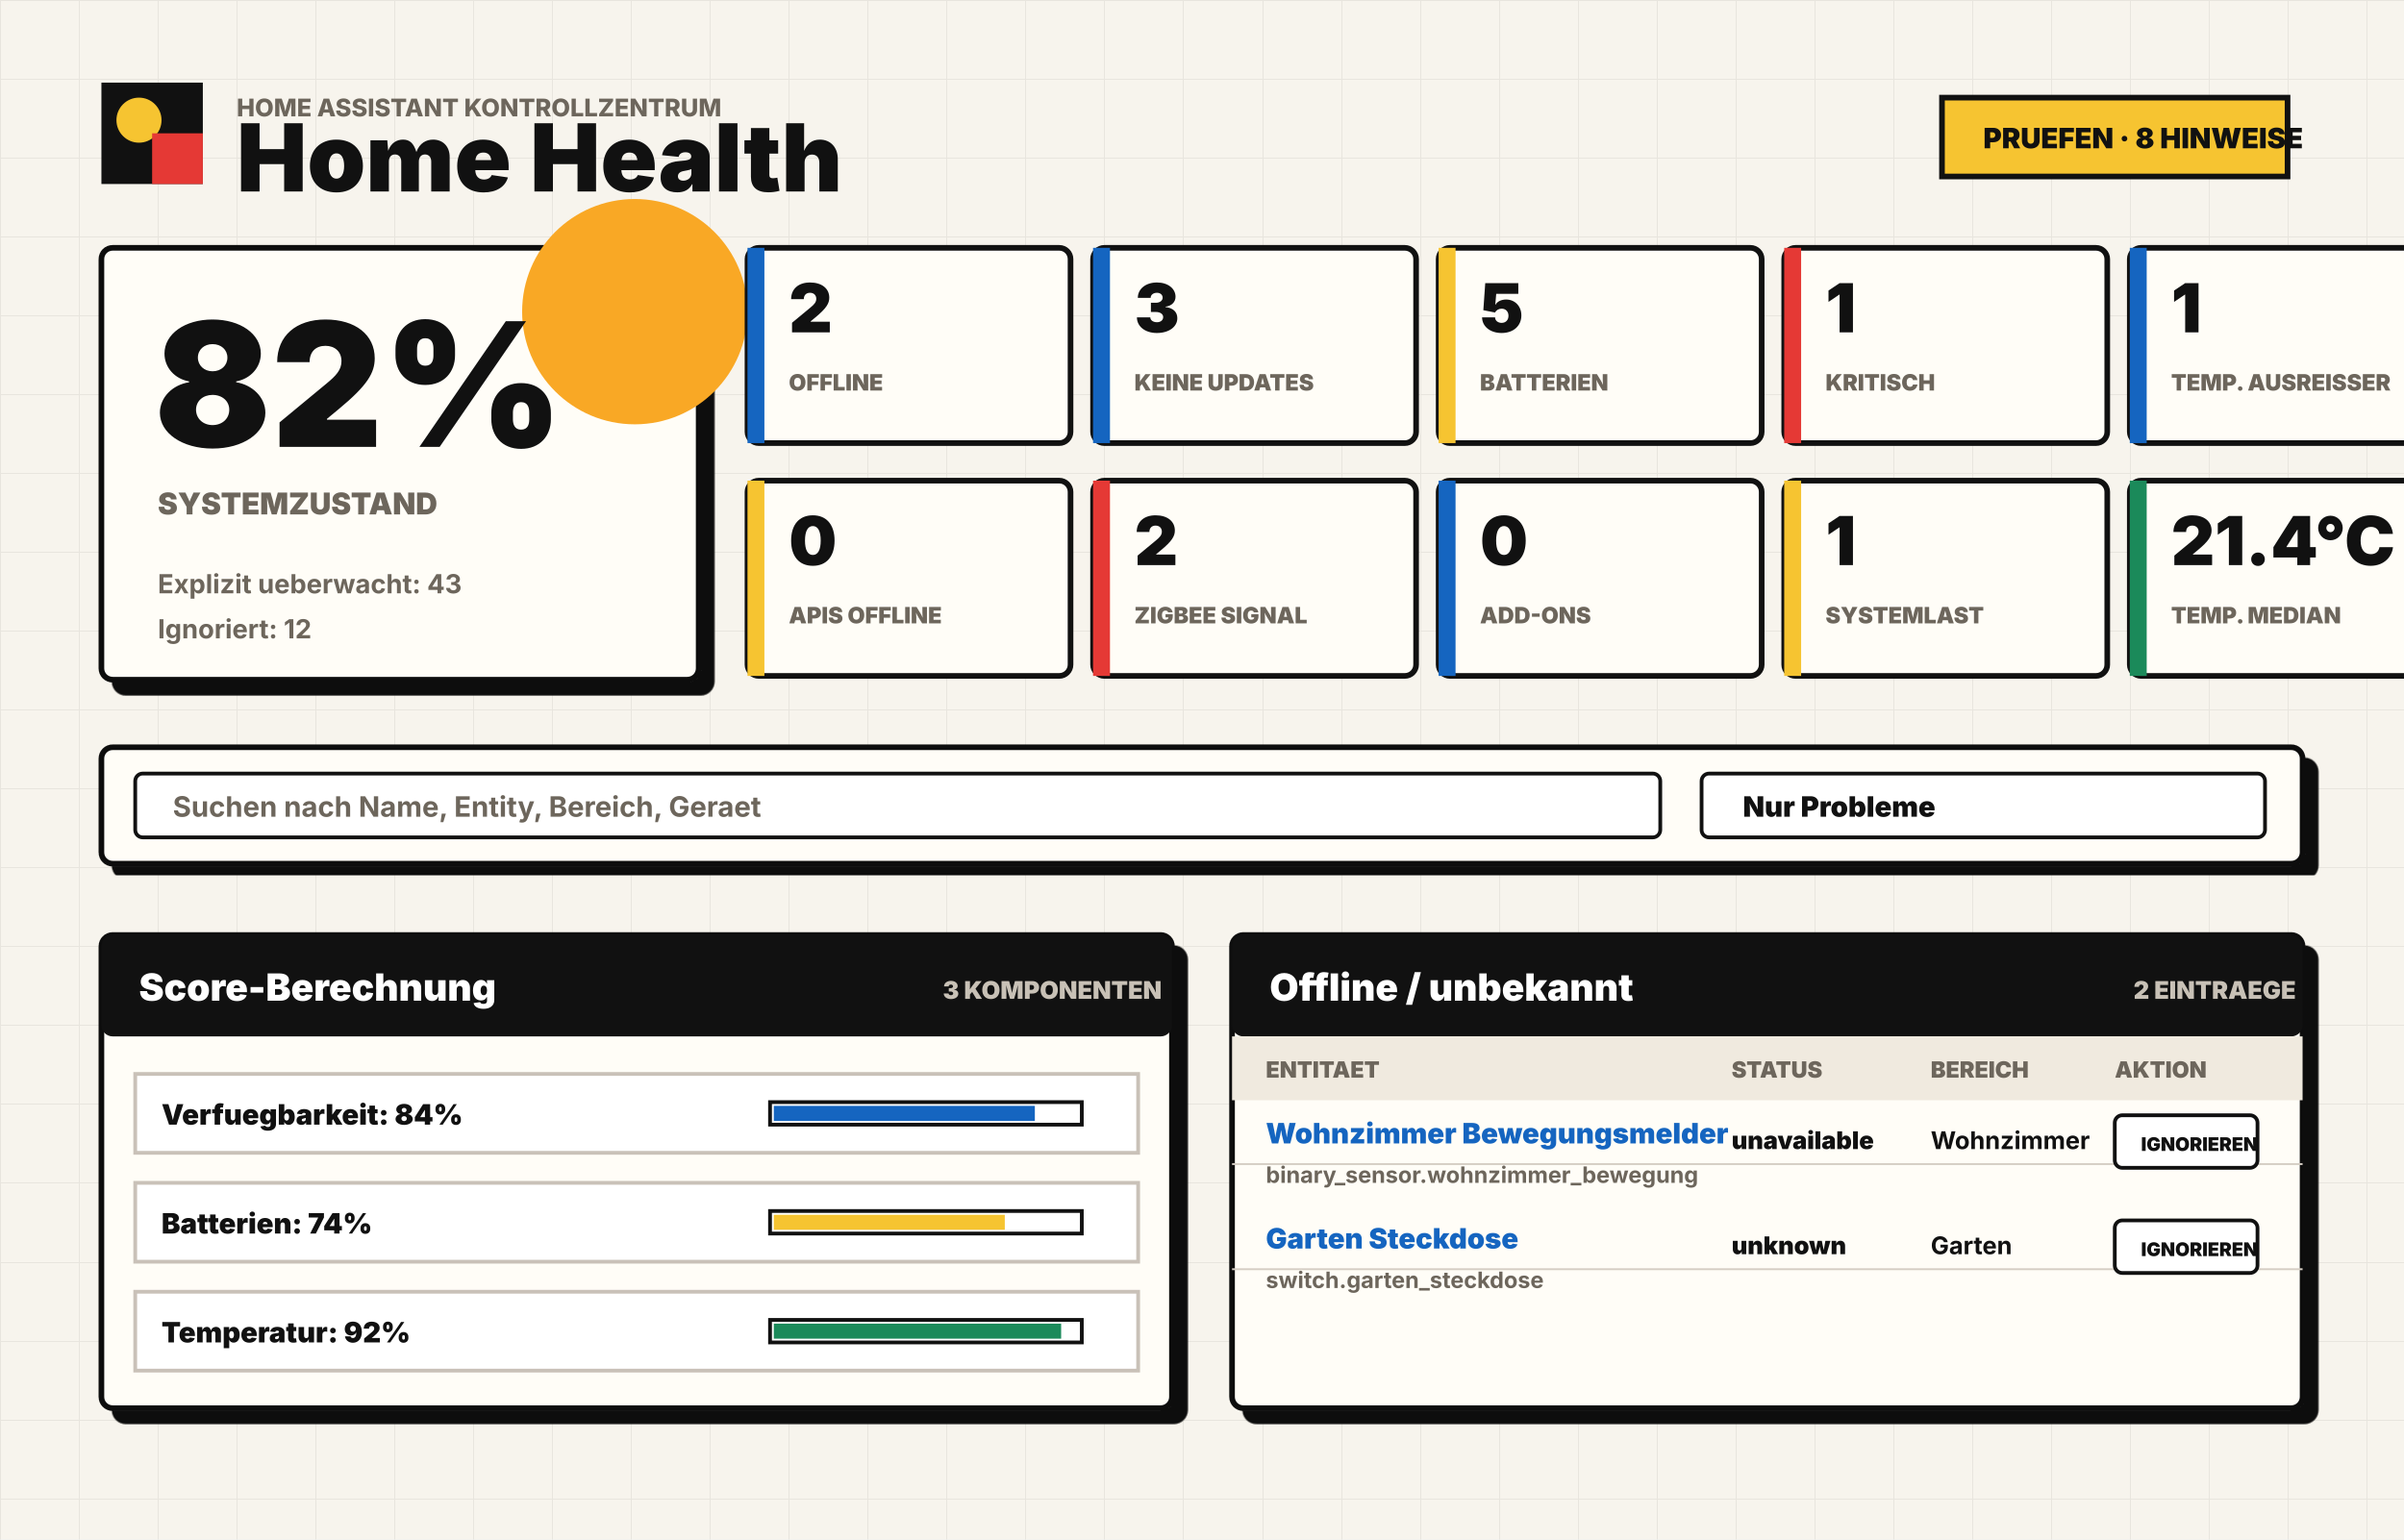
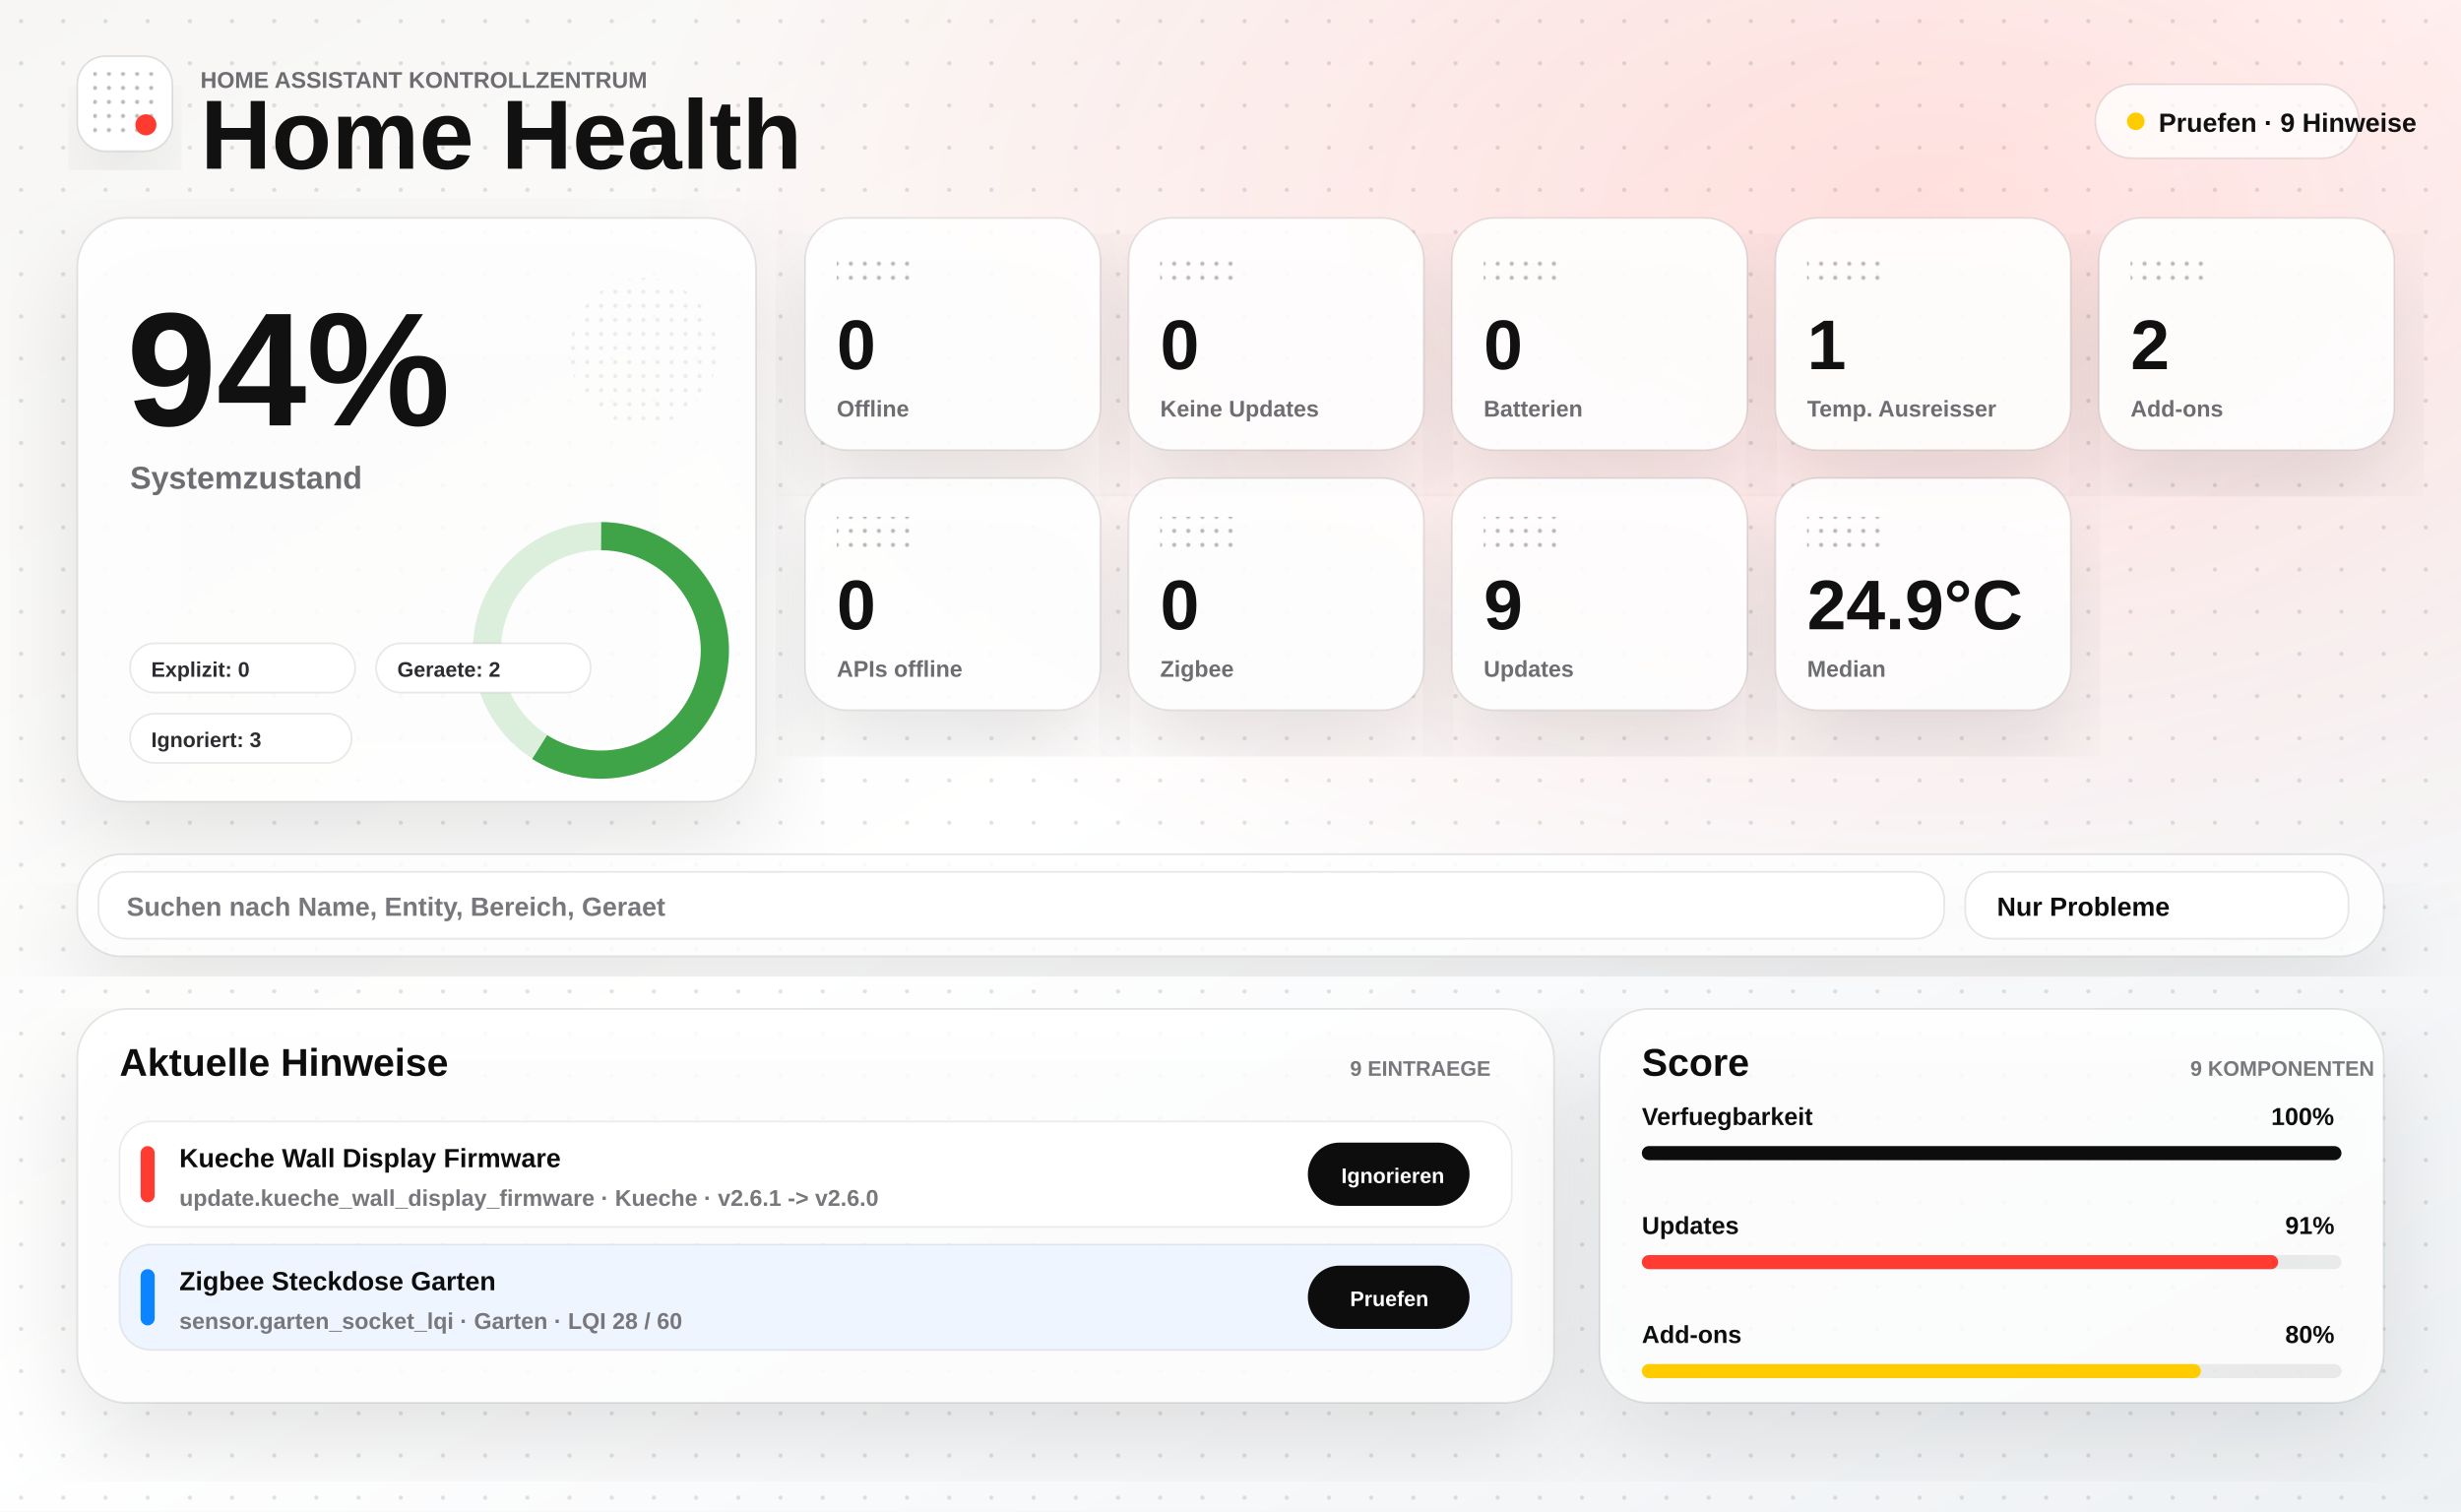
- <svg xmlns="http://www.w3.org/2000/svg" width="1280" height="820" viewBox="0 0 1280 820" role="img" aria-labelledby="title desc">
+ <svg xmlns="http://www.w3.org/2000/svg" width="1400" height="860" viewBox="0 0 1400 860" role="img" aria-labelledby="title desc">
  <defs>
-     <pattern id="grid" width="42" height="42" patternUnits="userSpaceOnUse">
-       <path d="M 42 0 L 0 0 0 42" fill="none" stroke="#111111" stroke-opacity=".07" stroke-width="1" />
+     <pattern id="dots" width="24" height="24" patternUnits="userSpaceOnUse">
+       <circle cx="12" cy="12" r="1.2" fill="#111111" opacity=".12" />
    </pattern>
-     <filter id="shadow" x="-5%" y="-5%" width="115%" height="115%">
-       <feDropShadow dx="7" dy="7" stdDeviation="0" flood-color="#111111" flood-opacity="1" />
+     <pattern id="microdots" width="8" height="8" patternUnits="userSpaceOnUse">
+       <circle cx="2" cy="2" r="1.2" fill="#111111" opacity=".28" />
+     </pattern>
+     <linearGradient id="bg" x1="0" x2="1" y1="0" y2="1">
+       <stop offset="0" stop-color="#f7f6f4" />
+       <stop offset=".48" stop-color="#ffffff" />
+       <stop offset="1" stop-color="#eef1f4" />
+     </linearGradient>
+     <radialGradient id="warm" cx=".78" cy=".14" r=".52">
+       <stop offset="0" stop-color="#ff3b30" stop-opacity=".16" />
+       <stop offset="1" stop-color="#ff3b30" stop-opacity="0" />
+     </radialGradient>
+     <filter id="softShadow" x="-10%" y="-10%" width="120%" height="130%">
+       <feDropShadow dx="0" dy="22" stdDeviation="28" flood-color="#000000" flood-opacity=".12" />
    </filter>
  </defs>
-   <rect width="1280" height="820" fill="#f7f4ed" />
-   <rect width="1280" height="820" fill="url(#grid)" />
-   <g transform="translate(54 44)">
-     <g>
-       <rect x="0" y="0" width="54" height="54" fill="#111111" />
-       <circle cx="20" cy="20" r="12" fill="#f6c431" />
-       <rect x="27" y="27" width="27" height="27" fill="#e53935" />
+   <rect width="1400" height="860" fill="url(#bg)" />
+   <rect width="1400" height="860" fill="url(#warm)" />
+   <rect width="1400" height="860" fill="url(#dots)" />
+   <g font-family="-apple-system, BlinkMacSystemFont, 'SF Pro Display', 'Segoe UI', Arial, sans-serif">
+     <g transform="translate(44 32)">
+       <rect x="0" y="0" width="54" height="54" rx="16" fill="#ffffff" stroke="#111111" stroke-opacity=".12" filter="url(#softShadow)" />
+       <rect x="9" y="9" width="36" height="36" fill="url(#microdots)" />
+       <circle cx="39" cy="39" r="6" fill="#ff3b30" />
+       <text x="70" y="18" font-size="13" font-weight="800" fill="#6d6d72">HOME ASSISTANT KONTROLLZENTRUM</text>
+       <text x="70" y="64" font-size="56" font-weight="850" fill="#111111">Home Health</text>
+       <rect x="1148" y="16" width="150" height="42" rx="21" fill="#ffffff" fill-opacity=".74" stroke="#111111" stroke-opacity=".1" />
+       <circle cx="1171" cy="37" r="5" fill="#ffcc00" />
+       <text x="1184" y="43" font-size="15" font-weight="800" fill="#111111">Pruefen · 9 Hinweise</text>
    </g>
-     <text x="72" y="18" font-family="Inter, Arial, sans-serif" font-size="13" font-weight="800" fill="#6d665c">HOME ASSISTANT KONTROLLZENTRUM</text>
-     <text x="72" y="58" font-family="Inter, Arial, sans-serif" font-size="50" font-weight="900" fill="#111111">Home Health</text>
-     <rect x="980" y="8" width="184" height="42" fill="#f6c431" stroke="#111111" stroke-width="3" />
-     <text x="1002" y="35" font-family="Inter, Arial, sans-serif" font-size="15" font-weight="900" fill="#111111">PRUEFEN · 8 HINWEISE</text>
-   </g>
-   <g transform="translate(54 132)">
-     <rect x="0" y="0" width="318" height="230" rx="6" fill="#fffdf7" stroke="#111111" stroke-width="3" filter="url(#shadow)" />
-     <circle cx="284" cy="34" r="60" fill="#f9a825" />
-     <text x="28" y="106" font-family="Inter, Arial, sans-serif" font-size="92" font-weight="900" fill="#111111">82%</text>
-     <text x="30" y="142" font-family="Inter, Arial, sans-serif" font-size="16" font-weight="900" fill="#6d665c">SYSTEMZUSTAND</text>
-     <text x="30" y="184" font-family="Inter, Arial, sans-serif" font-size="14" font-weight="700" fill="#6d665c">Explizit ueberwacht: 43</text>
-     <text x="30" y="208" font-family="Inter, Arial, sans-serif" font-size="14" font-weight="700" fill="#6d665c">Ignoriert: 12</text>
-   </g>
-   <g transform="translate(398 132)">
-     <g fill="#fffdf7" stroke="#111111" stroke-width="3">
-       <rect x="0" y="0" width="172" height="104" rx="6" />
-       <rect x="184" y="0" width="172" height="104" rx="6" />
-       <rect x="368" y="0" width="172" height="104" rx="6" />
-       <rect x="552" y="0" width="172" height="104" rx="6" />
-       <rect x="736" y="0" width="172" height="104" rx="6" />
-       <rect x="0" y="124" width="172" height="104" rx="6" />
-       <rect x="184" y="124" width="172" height="104" rx="6" />
-       <rect x="368" y="124" width="172" height="104" rx="6" />
-       <rect x="552" y="124" width="172" height="104" rx="6" />
-       <rect x="736" y="124" width="172" height="104" rx="6" />
+     <g transform="translate(44 124)">
+       <g filter="url(#softShadow)">
+         <rect x="0" y="0" width="386" height="332" rx="28" fill="#ffffff" fill-opacity=".86" stroke="#111111" stroke-opacity=".1" />
+       </g>
+       <text x="28" y="118" font-size="92" font-weight="850" fill="#111111">94%</text>
+       <text x="30" y="154" font-size="18" font-weight="760" fill="#6d6d72">Systemzustand</text>
+       <rect x="280" y="34" width="84" height="84" rx="42" fill="url(#microdots)" opacity=".26" />
+       <circle cx="298" cy="246" r="65" fill="none" stroke="#dcefdc" stroke-width="16" />
+       <path d="M298 181 A65 65 0 1 1 263 301" fill="none" stroke="#3fa348" stroke-width="16" />
+       <g font-size="12" font-weight="760" fill="#2d2d31">
+         <rect x="30" y="242" width="128" height="28" rx="14" fill="#ffffff" stroke="#111111" stroke-opacity=".09" />
+         <text x="42" y="261">Explizit: 0</text>
+         <rect x="30" y="282" width="126" height="28" rx="14" fill="#ffffff" stroke="#111111" stroke-opacity=".09" />
+         <text x="42" y="301">Ignoriert: 3</text>
+         <rect x="170" y="242" width="122" height="28" rx="14" fill="#ffffff" stroke="#111111" stroke-opacity=".09" />
+         <text x="182" y="261">Geraete: 2</text>
+       </g>
    </g>
-     <g>
-       <rect x="0" y="0" width="9" height="104" fill="#1565c0" />
-       <rect x="184" y="0" width="9" height="104" fill="#1565c0" />
-       <rect x="368" y="0" width="9" height="104" fill="#f6c431" />
-       <rect x="552" y="0" width="9" height="104" fill="#e53935" />
-       <rect x="736" y="0" width="9" height="104" fill="#1565c0" />
-       <rect x="0" y="124" width="9" height="104" fill="#f6c431" />
-       <rect x="184" y="124" width="9" height="104" fill="#e53935" />
-       <rect x="368" y="124" width="9" height="104" fill="#1565c0" />
-       <rect x="552" y="124" width="9" height="104" fill="#f6c431" />
-       <rect x="736" y="124" width="9" height="104" fill="#1b8a5a" />
+     <g transform="translate(458 124)">
+       <g font-size="13" font-weight="760" fill="#6d6d72">
+         <g transform="translate(0 0)" filter="url(#softShadow)">
+           <rect width="168" height="132" rx="24" fill="#ffffff" fill-opacity=".88" stroke="#111111" stroke-opacity=".1" />
+         </g>
+         <rect x="18" y="22" width="44" height="18" fill="url(#microdots)" />
+         <text x="18" y="86" font-size="40" font-weight="850" fill="#111111">0</text>
+         <text x="18" y="113">Offline</text>
+         <g transform="translate(184 0)" filter="url(#softShadow)">
+           <rect width="168" height="132" rx="24" fill="#ffffff" fill-opacity=".88" stroke="#111111" stroke-opacity=".1" />
+         </g>
+         <rect x="202" y="22" width="44" height="18" fill="url(#microdots)" />
+         <text x="202" y="86" font-size="40" font-weight="850" fill="#111111">0</text>
+         <text x="202" y="113">Keine Updates</text>
+         <g transform="translate(368 0)" filter="url(#softShadow)">
+           <rect width="168" height="132" rx="24" fill="#ffffff" fill-opacity=".88" stroke="#111111" stroke-opacity=".1" />
+         </g>
+         <rect x="386" y="22" width="44" height="18" fill="url(#microdots)" />
+         <text x="386" y="86" font-size="40" font-weight="850" fill="#111111">0</text>
+         <text x="386" y="113">Batterien</text>
+         <g transform="translate(552 0)" filter="url(#softShadow)">
+           <rect width="168" height="132" rx="24" fill="#ffffff" fill-opacity=".88" stroke="#111111" stroke-opacity=".1" />
+         </g>
+         <rect x="570" y="22" width="44" height="18" fill="url(#microdots)" />
+         <text x="570" y="86" font-size="40" font-weight="850" fill="#111111">1</text>
+         <text x="570" y="113">Temp. Ausreisser</text>
+         <g transform="translate(736 0)" filter="url(#softShadow)">
+           <rect width="168" height="132" rx="24" fill="#ffffff" fill-opacity=".88" stroke="#111111" stroke-opacity=".1" />
+         </g>
+         <rect x="754" y="22" width="44" height="18" fill="url(#microdots)" />
+         <text x="754" y="86" font-size="40" font-weight="850" fill="#111111">2</text>
+         <text x="754" y="113">Add-ons</text>
+         <g transform="translate(0 148)" filter="url(#softShadow)">
+           <rect width="168" height="132" rx="24" fill="#ffffff" fill-opacity=".88" stroke="#111111" stroke-opacity=".1" />
+         </g>
+         <rect x="18" y="170" width="44" height="18" fill="url(#microdots)" />
+         <text x="18" y="234" font-size="40" font-weight="850" fill="#111111">0</text>
+         <text x="18" y="261">APIs offline</text>
+         <g transform="translate(184 148)" filter="url(#softShadow)">
+           <rect width="168" height="132" rx="24" fill="#ffffff" fill-opacity=".88" stroke="#111111" stroke-opacity=".1" />
+         </g>
+         <rect x="202" y="170" width="44" height="18" fill="url(#microdots)" />
+         <text x="202" y="234" font-size="40" font-weight="850" fill="#111111">0</text>
+         <text x="202" y="261">Zigbee</text>
+         <g transform="translate(368 148)" filter="url(#softShadow)">
+           <rect width="168" height="132" rx="24" fill="#ffffff" fill-opacity=".88" stroke="#111111" stroke-opacity=".1" />
+         </g>
+         <rect x="386" y="170" width="44" height="18" fill="url(#microdots)" />
+         <text x="386" y="234" font-size="40" font-weight="850" fill="#111111">9</text>
+         <text x="386" y="261">Updates</text>
+         <g transform="translate(552 148)" filter="url(#softShadow)">
+           <rect width="168" height="132" rx="24" fill="#ffffff" fill-opacity=".88" stroke="#111111" stroke-opacity=".1" />
+         </g>
+         <rect x="570" y="170" width="44" height="18" fill="url(#microdots)" />
+         <text x="570" y="234" font-size="40" font-weight="850" fill="#111111">24.9°C</text>
+         <text x="570" y="261">Median</text>
+       </g>
    </g>
-     <g font-family="Inter, Arial, sans-serif" fill="#111111">
-       <text x="22" y="45" font-size="36" font-weight="900">2</text>
-       <text x="22" y="76" font-size="12" font-weight="900" fill="#6d665c">OFFLINE</text>
-       <text x="206" y="45" font-size="36" font-weight="900">3</text>
-       <text x="206" y="76" font-size="12" font-weight="900" fill="#6d665c">KEINE UPDATES</text>
-       <text x="390" y="45" font-size="36" font-weight="900">5</text>
-       <text x="390" y="76" font-size="12" font-weight="900" fill="#6d665c">BATTERIEN</text>
-       <text x="574" y="45" font-size="36" font-weight="900">1</text>
-       <text x="574" y="76" font-size="12" font-weight="900" fill="#6d665c">KRITISCH</text>
-       <text x="758" y="45" font-size="36" font-weight="900">1</text>
-       <text x="758" y="76" font-size="12" font-weight="900" fill="#6d665c">TEMP. AUSREISSER</text>
-       <text x="22" y="169" font-size="36" font-weight="900">0</text>
-       <text x="22" y="200" font-size="12" font-weight="900" fill="#6d665c">APIS OFFLINE</text>
-       <text x="206" y="169" font-size="36" font-weight="900">2</text>
-       <text x="206" y="200" font-size="12" font-weight="900" fill="#6d665c">ZIGBEE SIGNAL</text>
-       <text x="390" y="169" font-size="36" font-weight="900">0</text>
-       <text x="390" y="200" font-size="12" font-weight="900" fill="#6d665c">ADD-ONS</text>
-       <text x="574" y="169" font-size="36" font-weight="900">1</text>
-       <text x="574" y="200" font-size="12" font-weight="900" fill="#6d665c">SYSTEMLAST</text>
-       <text x="758" y="169" font-size="36" font-weight="900">21.4°C</text>
-       <text x="758" y="200" font-size="12" font-weight="900" fill="#6d665c">TEMP. MEDIAN</text>
+     <g transform="translate(44 486)" filter="url(#softShadow)">
+       <rect width="1312" height="58" rx="25" fill="#ffffff" fill-opacity=".82" stroke="#111111" stroke-opacity=".1" />
+       <rect x="12" y="10" width="1050" height="38" rx="16" fill="#ffffff" stroke="#111111" stroke-opacity=".1" />
+       <text x="28" y="35" font-size="15" font-weight="720" fill="#77777c">Suchen nach Name, Entity, Bereich, Geraet</text>
+       <rect x="1074" y="10" width="218" height="38" rx="16" fill="#ffffff" stroke="#111111" stroke-opacity=".1" />
+       <text x="1092" y="35" font-size="15" font-weight="760" fill="#111111">Nur Probleme</text>
    </g>
-   </g>
-   <g transform="translate(54 398)">
-     <rect x="0" y="0" width="1172" height="62" rx="6" fill="#fffdf7" stroke="#111111" stroke-width="3" filter="url(#shadow)" />
-     <rect x="18" y="14" width="812" height="34" rx="4" fill="#ffffff" stroke="#111111" stroke-width="2" />
-     <text x="38" y="37" font-family="Inter, Arial, sans-serif" font-size="15" font-weight="700" fill="#6d665c">Suchen nach Name, Entity, Bereich, Geraet</text>
-     <rect x="852" y="14" width="300" height="34" rx="4" fill="#ffffff" stroke="#111111" stroke-width="2" />
-     <text x="874" y="37" font-family="Inter, Arial, sans-serif" font-size="15" font-weight="900" fill="#111111">Nur Probleme</text>
-   </g>
-   <g transform="translate(54 498)">
-     <rect x="0" y="0" width="570" height="252" rx="6" fill="#fffdf7" stroke="#111111" stroke-width="3" filter="url(#shadow)" />
-     <rect x="0" y="0" width="570" height="54" rx="6" fill="#111111" />
-     <text x="20" y="35" font-family="Inter, Arial, sans-serif" font-size="20" font-weight="900" fill="#ffffff">Score-Berechnung</text>
-     <text x="448" y="34" font-family="Inter, Arial, sans-serif" font-size="13" font-weight="900" fill="#c8c1b6">3 KOMPONENTEN</text>
-     <g transform="translate(18 74)" font-family="Inter, Arial, sans-serif">
-       <rect x="0" y="0" width="534" height="42" fill="#ffffff" stroke="#c9c1b8" stroke-width="2" />
-       <text x="14" y="27" font-size="15" font-weight="900" fill="#111111">Verfuegbarkeit: 84%</text>
-       <rect x="338" y="15" width="166" height="12" fill="#ffffff" stroke="#111111" stroke-width="2" />
-       <rect x="340" y="17" width="139" height="8" fill="#1565c0" />
-       <rect x="0" y="58" width="534" height="42" fill="#ffffff" stroke="#c9c1b8" stroke-width="2" />
-       <text x="14" y="85" font-size="15" font-weight="900" fill="#111111">Batterien: 74%</text>
-       <rect x="338" y="73" width="166" height="12" fill="#ffffff" stroke="#111111" stroke-width="2" />
-       <rect x="340" y="75" width="123" height="8" fill="#f6c431" />
-       <rect x="0" y="116" width="534" height="42" fill="#ffffff" stroke="#c9c1b8" stroke-width="2" />
-       <text x="14" y="143" font-size="15" font-weight="900" fill="#111111">Temperatur: 92%</text>
-       <rect x="338" y="131" width="166" height="12" fill="#ffffff" stroke="#111111" stroke-width="2" />
-       <rect x="340" y="133" width="153" height="8" fill="#1b8a5a" />
+     <g transform="translate(44 574)" filter="url(#softShadow)">
+       <rect width="840" height="224" rx="28" fill="#ffffff" fill-opacity=".84" stroke="#111111" stroke-opacity=".1" />
+       <text x="24" y="38" font-size="22" font-weight="850" fill="#111111">Aktuelle Hinweise</text>
+       <text x="724" y="38" font-size="12" font-weight="800" fill="#77777c">9 EINTRAEGE</text>
+       <g transform="translate(24 64)">
+         <rect width="792" height="60" rx="18" fill="#ffffff" stroke="#111111" stroke-opacity=".08" />
+         <rect x="12" y="14" width="8" height="32" rx="4" fill="#ff3b30" />
+         <text x="34" y="26" font-size="15" font-weight="850" fill="#111111">Kueche Wall Display Firmware</text>
+         <text x="34" y="48" font-size="13" font-weight="650" fill="#77777c">update.kueche_wall_display_firmware · Kueche · v2.6.1 -&gt; v2.6.0</text>
+         <rect x="676" y="12" width="92" height="36" rx="18" fill="#111111" />
+         <text x="695" y="35" font-size="12" font-weight="800" fill="#ffffff">Ignorieren</text>
+       </g>
+       <g transform="translate(24 134)">
+         <rect width="792" height="60" rx="18" fill="#eef5ff" stroke="#111111" stroke-opacity=".08" />
+         <rect x="12" y="14" width="8" height="32" rx="4" fill="#0a84ff" />
+         <text x="34" y="26" font-size="15" font-weight="850" fill="#111111">Zigbee Steckdose Garten</text>
+         <text x="34" y="48" font-size="13" font-weight="650" fill="#77777c">sensor.garten_socket_lqi · Garten · LQI 28 / 60</text>
+         <rect x="676" y="12" width="92" height="36" rx="18" fill="#111111" />
+         <text x="700" y="35" font-size="12" font-weight="800" fill="#ffffff">Pruefen</text>
+       </g>
    </g>
-   </g>
-   <g transform="translate(656 498)">
-     <rect x="0" y="0" width="570" height="252" rx="6" fill="#fffdf7" stroke="#111111" stroke-width="3" filter="url(#shadow)" />
-     <rect x="0" y="0" width="570" height="54" rx="6" fill="#111111" />
-     <text x="20" y="35" font-family="Inter, Arial, sans-serif" font-size="20" font-weight="900" fill="#ffffff">Offline / unbekannt</text>
-     <text x="480" y="34" font-family="Inter, Arial, sans-serif" font-size="13" font-weight="900" fill="#c8c1b6">2 EINTRAEGE</text>
-     <g font-family="Inter, Arial, sans-serif">
-       <rect x="0" y="54" width="570" height="34" fill="#f0eadf" />
-       <text x="18" y="76" font-size="12" font-weight="900" fill="#6d665c">ENTITAET</text>
-       <text x="266" y="76" font-size="12" font-weight="900" fill="#6d665c">STATUS</text>
-       <text x="372" y="76" font-size="12" font-weight="900" fill="#6d665c">BEREICH</text>
-       <text x="470" y="76" font-size="12" font-weight="900" fill="#6d665c">AKTION</text>
-       <line x1="0" y1="122" x2="570" y2="122" stroke="#d5cec4" />
-       <line x1="0" y1="178" x2="570" y2="178" stroke="#d5cec4" />
-       <text x="18" y="111" font-size="15" font-weight="900" fill="#1565c0">Wohnzimmer Bewegungsmelder</text>
-       <text x="18" y="132" font-size="12" font-weight="700" fill="#6d665c">binary_sensor.wohnzimmer_bewegung</text>
-       <text x="266" y="114" font-size="13" font-weight="900" fill="#111111">unavailable</text>
-       <text x="372" y="114" font-size="13" font-weight="700" fill="#111111">Wohnzimmer</text>
-       <rect x="470" y="96" width="76" height="28" rx="4" fill="#ffffff" stroke="#111111" stroke-width="2" />
-       <text x="484" y="115" font-size="10" font-weight="900" fill="#111111">IGNORIEREN</text>
-       <text x="18" y="167" font-size="15" font-weight="900" fill="#1565c0">Garten Steckdose</text>
-       <text x="18" y="188" font-size="12" font-weight="700" fill="#6d665c">switch.garten_steckdose</text>
-       <text x="266" y="170" font-size="13" font-weight="900" fill="#111111">unknown</text>
-       <text x="372" y="170" font-size="13" font-weight="700" fill="#111111">Garten</text>
-       <rect x="470" y="152" width="76" height="28" rx="4" fill="#ffffff" stroke="#111111" stroke-width="2" />
-       <text x="484" y="171" font-size="10" font-weight="900" fill="#111111">IGNORIEREN</text>
+     <g transform="translate(910 574)" filter="url(#softShadow)">
+       <rect width="446" height="224" rx="28" fill="#ffffff" fill-opacity=".84" stroke="#111111" stroke-opacity=".1" />
+       <text x="24" y="38" font-size="22" font-weight="850" fill="#111111">Score</text>
+       <text x="336" y="38" font-size="12" font-weight="800" fill="#77777c">9 KOMPONENTEN</text>
+       <g transform="translate(24 66)" font-size="14" font-weight="760" fill="#111111">
+         <text x="0" y="0">Verfuegbarkeit</text>
+         <text x="358" y="0">100%</text>
+         <rect x="0" y="12" width="398" height="8" rx="4" fill="#111111" opacity=".08" />
+         <rect x="0" y="12" width="398" height="8" rx="4" fill="#111111" />
+         <text x="0" y="62">Updates</text>
+         <text x="366" y="62">91%</text>
+         <rect x="0" y="74" width="398" height="8" rx="4" fill="#111111" opacity=".08" />
+         <rect x="0" y="74" width="362" height="8" rx="4" fill="#ff3b30" />
+         <text x="0" y="124">Add-ons</text>
+         <text x="366" y="124">80%</text>
+         <rect x="0" y="136" width="398" height="8" rx="4" fill="#111111" opacity=".08" />
+         <rect x="0" y="136" width="318" height="8" rx="4" fill="#ffcc00" />
+       </g>
    </g>
  </g>
</svg>
